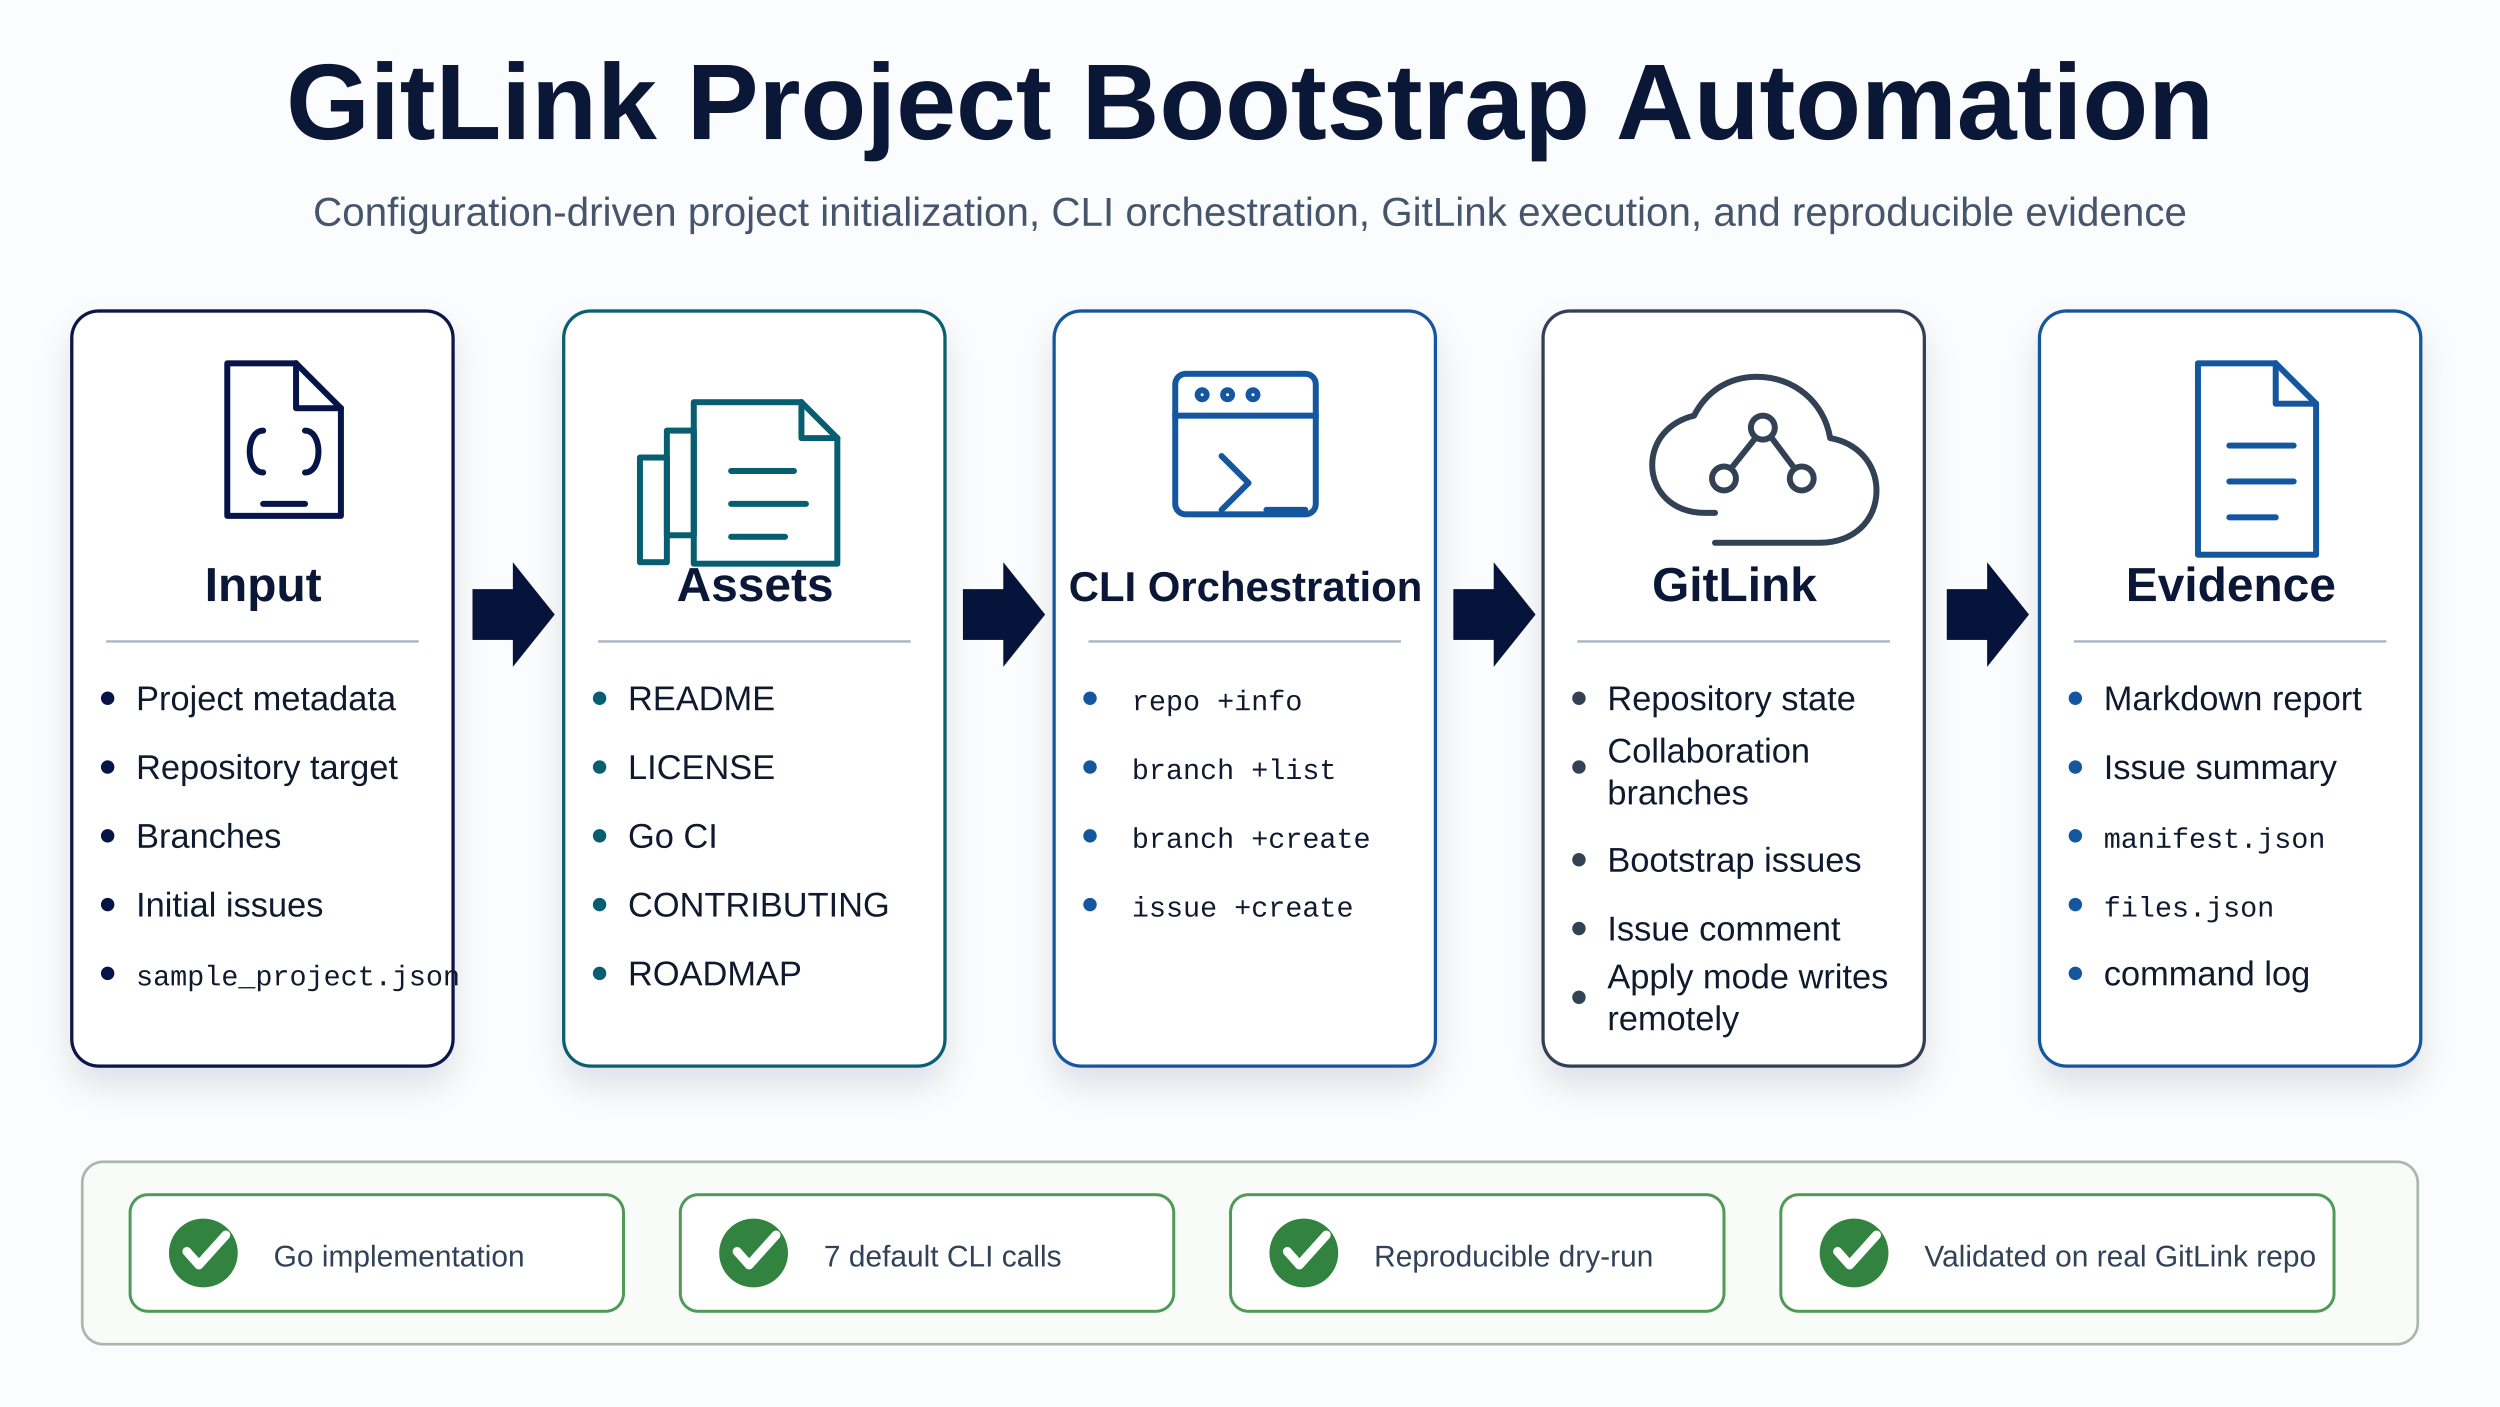
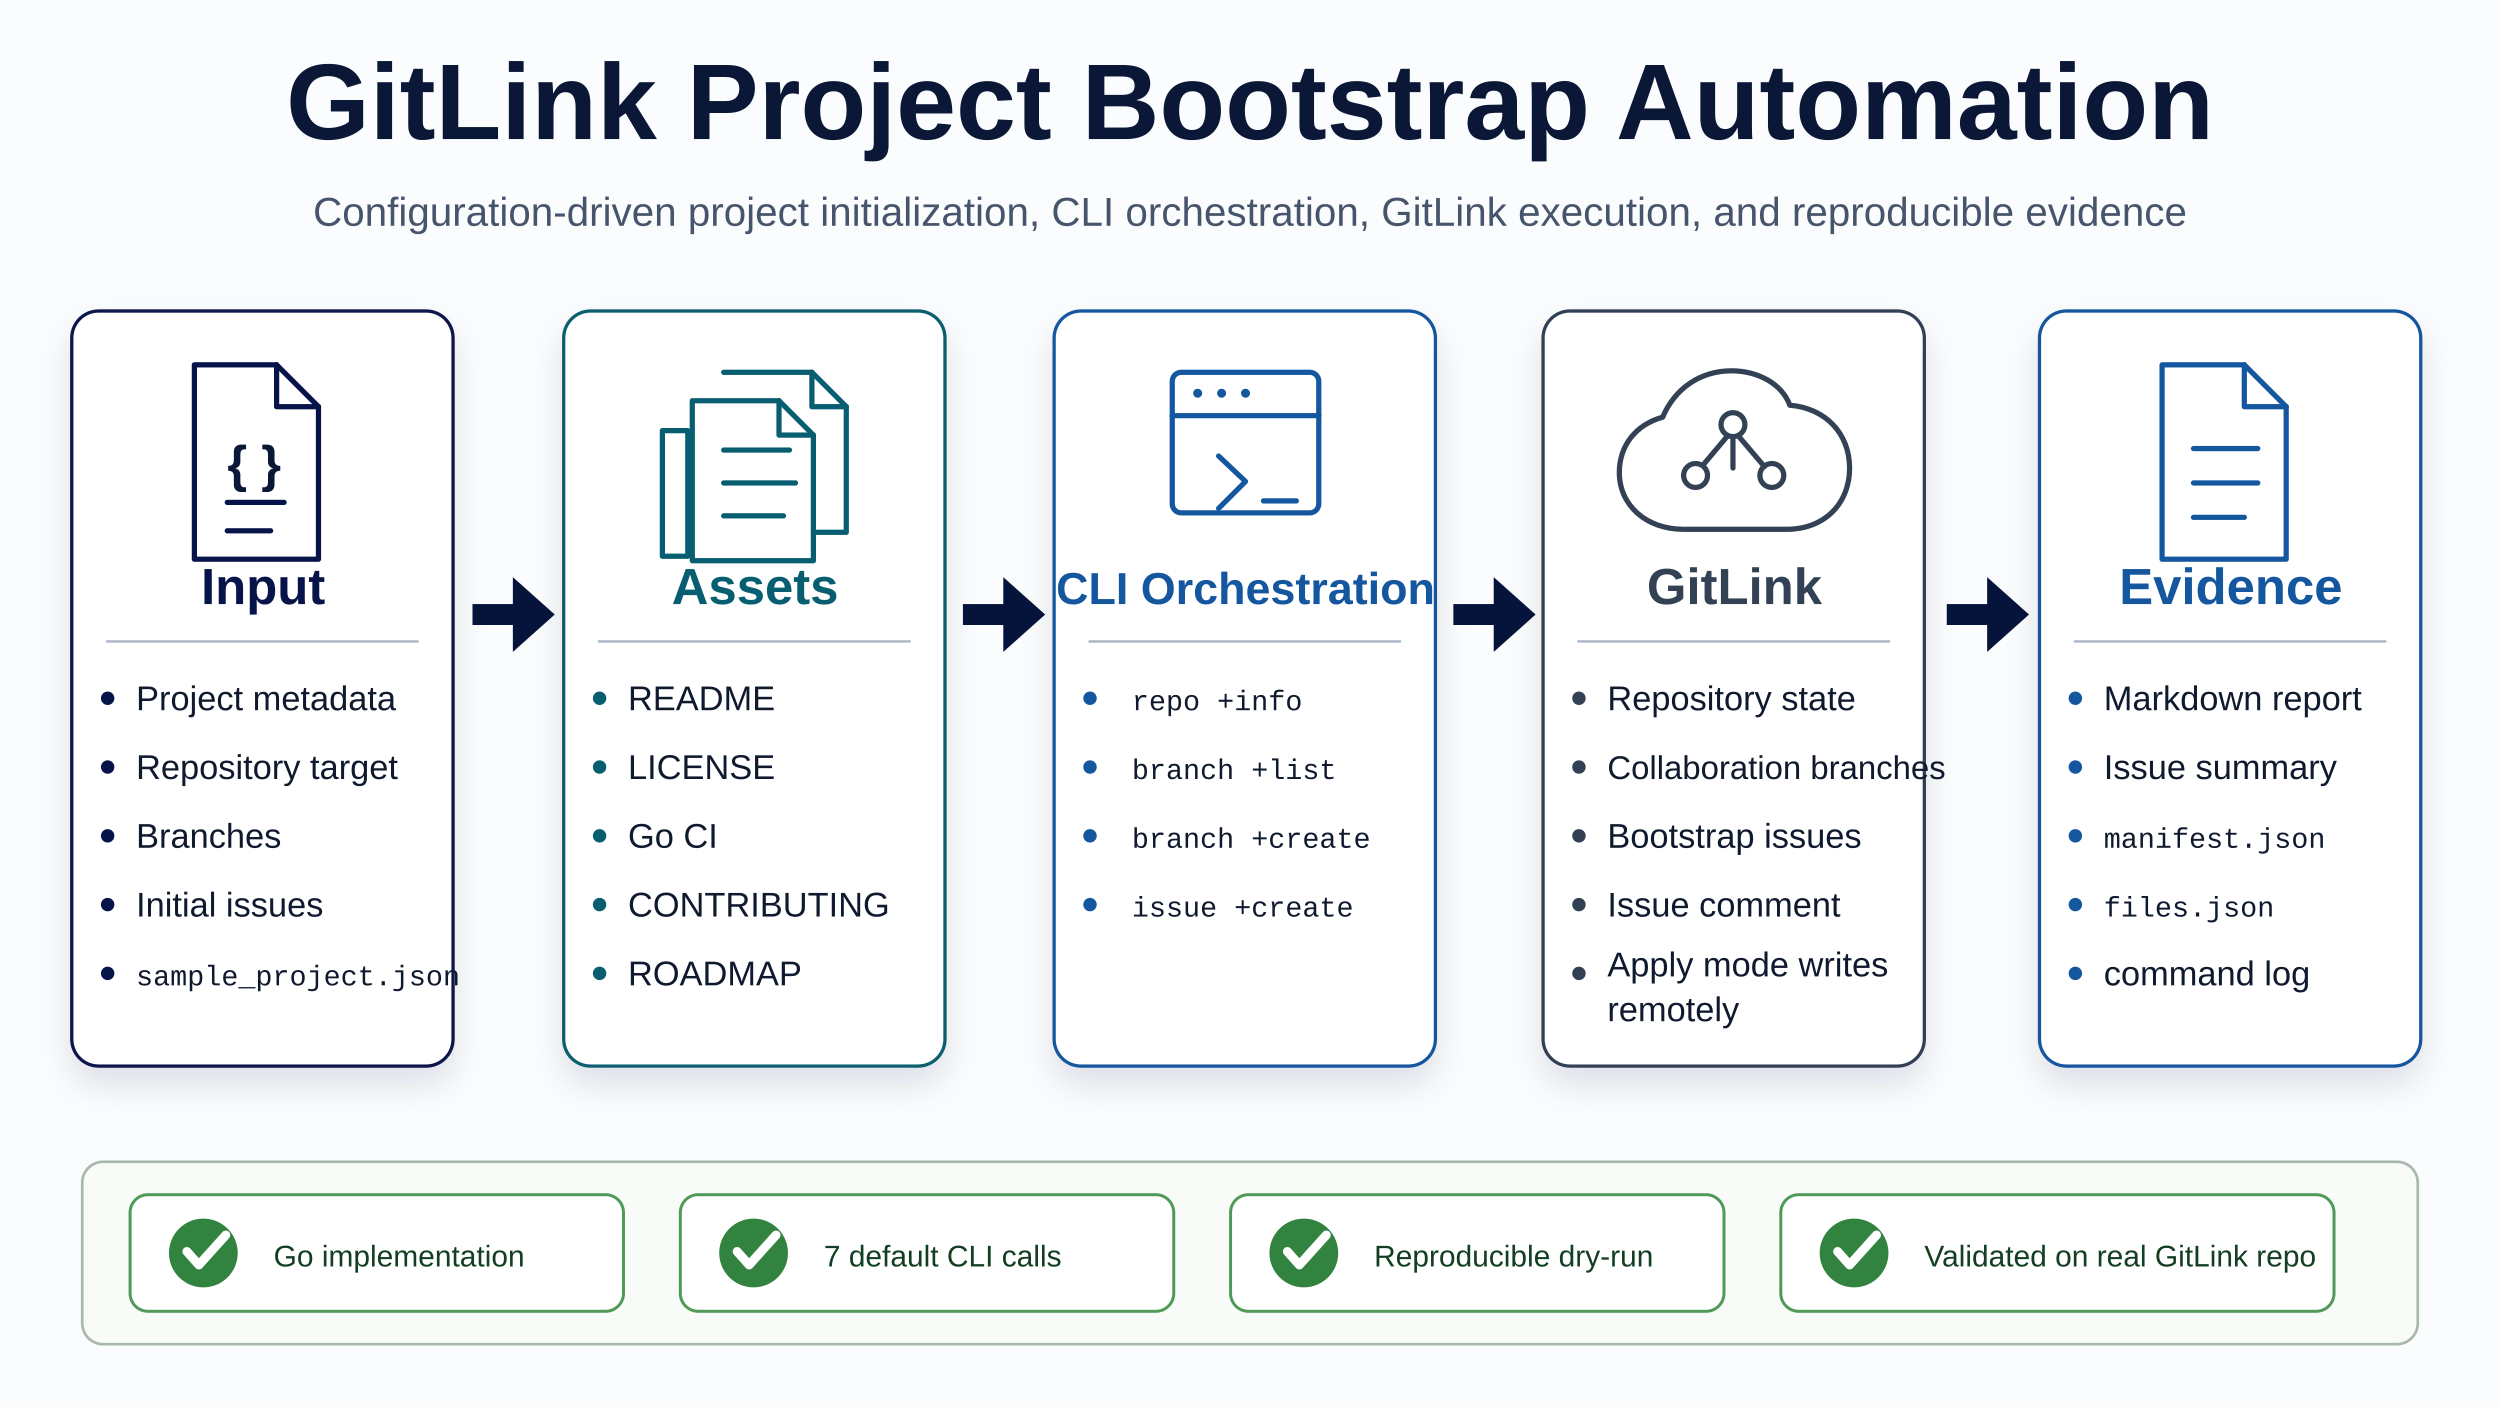
<svg xmlns="http://www.w3.org/2000/svg" width="1672" height="941" viewBox="0 0 1672 941" role="img" aria-labelledby="title desc">
  <defs>
    <filter id="cardShadow" x="-16%" y="-16%" width="132%" height="132%">
      <feDropShadow dx="0" dy="12" stdDeviation="11" flood-color="#0a1b35" flood-opacity="0.11" />
    </filter>
    <style>
      text { font-family: Arial, "Microsoft YaHei", sans-serif; fill: #0b1736; }
      .title { font-size: 72px; font-weight: 800; letter-spacing: 0; }
      .subtitle { font-size: 27px; fill: #46556b; }
-       .card-title { font-size: 32px; font-weight: 800; }
-       .cli-title { font-size: 28px; font-weight: 800; }
+       .card-title { font-size: 34px; font-weight: 800; }
+       .cli-title { font-size: 30px; font-weight: 800; }
+       .title-navy { fill: #071449; }
+       .title-teal { fill: #075e70; }
+       .title-blue { fill: #14579f; }
+       .title-slate { fill: #334155; }
      .item { font-size: 23px; fill: #101a2f; }
-       .small { font-size: 20px; fill: #314158; }
+       .item-condensed { font-size: 22px; fill: #101a2f; }
+       .small { font-size: 20px; fill: #123e21; }
      .mono { font-family: Consolas, "Courier New", monospace; font-size: 19px; fill: #101a2f; }
      .hairline { stroke: #a8b5c4; stroke-width: 1.6; }
+       .icon-line { fill: none; stroke-width: 3.5; stroke-linecap: round; stroke-linejoin: round; }
      .bullet-navy { fill: #071449; }
      .bullet-teal { fill: #075e70; }
      .bullet-blue { fill: #14579f; }
      .bullet-slate { fill: #334155; }
      .valid { fill: #32833f; }
    </style>
  </defs>
  <rect width="1672" height="941" fill="#fbfcfe" />
  <text x="836" y="93" text-anchor="middle" class="title">GitLink Project Bootstrap Automation</text>
  <text x="836" y="151" text-anchor="middle" class="subtitle">Configuration-driven project initialization, CLI orchestration, GitLink execution, and reproducible evidence</text>
  <g transform="translate(48 208)">
    <rect width="255" height="505" rx="18" fill="#ffffff" stroke="#071449" stroke-width="2.2" filter="url(#cardShadow)" />
-     <g transform="translate(86 35)" fill="none" stroke="#071449" stroke-width="4" stroke-linecap="round" stroke-linejoin="round">
-       <path d="M18 0h46l30 30v72H18z" />
-       <path d="M64 0v30h30" />
-       <path d="M42 45c-12 0-12 28 0 28" />
-       <path d="M70 45c12 0 12 28 0 28" />
-       <path d="M42 94h28" />
+     <g transform="translate(72 36)" class="icon-line" stroke="#071449">
+       <path d="M10 0h55l28 28v102H10z" />
+       <path d="M65 0v28h28" />
+       <text x="50" y="78" text-anchor="middle" font-family="Consolas, 'Courier New', monospace" font-size="34" font-weight="700" fill="#071449" stroke="none">{ }</text>
+       <path d="M32 92h38" />
+       <path d="M32 111h29" />
    </g>
-     <text x="128" y="194" text-anchor="middle" class="card-title">Input</text>
+     <text x="128" y="196" text-anchor="middle" class="card-title title-navy">Input</text>
    <line x1="23" y1="221" x2="232" y2="221" class="hairline" />
    <circle cx="24" cy="259" r="4.5" class="bullet-navy" />
    <text x="43" y="267" class="item">Project metadata</text>
    <circle cx="24" cy="305" r="4.5" class="bullet-navy" />
    <text x="43" y="313" class="item">Repository target</text>
    <circle cx="24" cy="351" r="4.5" class="bullet-navy" />
    <text x="43" y="359" class="item">Branches</text>
    <circle cx="24" cy="397" r="4.5" class="bullet-navy" />
    <text x="43" y="405" class="item">Initial issues</text>
    <circle cx="24" cy="443" r="4.5" class="bullet-navy" />
    <text x="43" y="451" class="mono">sample_project.json</text>
  </g>
  <g transform="translate(377 208)">
    <rect width="255" height="505" rx="18" fill="#ffffff" stroke="#075e70" stroke-width="2.2" filter="url(#cardShadow)" />
-     <g transform="translate(87 35)" fill="none" stroke="#075e70" stroke-width="4" stroke-linecap="round" stroke-linejoin="round">
-       <path d="M0 26h72l24 24v84H0z" />
-       <path d="M72 26v24h24" />
-       <path d="M-18 45h18v70h-18z" />
-       <path d="M-36 63h18v70h-18z" />
-       <path d="M25 72h42M25 94h50M25 116h36" />
+     <g transform="translate(64 35)" class="icon-line" stroke="#075e70">
+       <path d="M2 45h17v84H2z" />
+       <path d="M22 25h58l23 23v84H22z" />
+       <path d="M80 25v23h23" />
+       <path d="M43 6h59l23 23v84h-22" />
+       <path d="M102 6v23h23" />
+       <path d="M43 58h44" />
+       <path d="M43 80h48" />
+       <path d="M43 102h40" />
    </g>
-     <text x="128" y="194" text-anchor="middle" class="card-title" fill="#075e70">Assets</text>
+     <text x="128" y="196" text-anchor="middle" class="card-title title-teal">Assets</text>
    <line x1="23" y1="221" x2="232" y2="221" class="hairline" />
    <circle cx="24" cy="259" r="4.5" class="bullet-teal" />
    <text x="43" y="267" class="item">README</text>
    <circle cx="24" cy="305" r="4.5" class="bullet-teal" />
    <text x="43" y="313" class="item">LICENSE</text>
    <circle cx="24" cy="351" r="4.5" class="bullet-teal" />
    <text x="43" y="359" class="item">Go CI</text>
    <circle cx="24" cy="397" r="4.5" class="bullet-teal" />
    <text x="43" y="405" class="item">CONTRIBUTING</text>
    <circle cx="24" cy="443" r="4.5" class="bullet-teal" />
    <text x="43" y="451" class="item">ROADMAP</text>
  </g>
  <g transform="translate(705 208)">
    <rect width="255" height="505" rx="18" fill="#ffffff" stroke="#14579f" stroke-width="2.2" filter="url(#cardShadow)" />
-     <g transform="translate(81 42)" fill="none" stroke="#14579f" stroke-width="4" stroke-linecap="round" stroke-linejoin="round">
-       <rect x="0" y="0" width="94" height="94" rx="7" />
-       <path d="M0 28h94" />
-       <circle cx="18" cy="14" r="3" />
-       <circle cx="35" cy="14" r="3" />
-       <circle cx="52" cy="14" r="3" />
-       <path d="M31 55l18 18-18 18M61 91h26" />
+     <g transform="translate(79 41)" class="icon-line" stroke="#14579f">
+       <rect x="0" y="0" width="98" height="94" rx="6" />
+       <path d="M0 29h98" />
+       <circle cx="17" cy="14" r="3" fill="#14579f" stroke="none" />
+       <circle cx="33" cy="14" r="3" fill="#14579f" stroke="none" />
+       <circle cx="49" cy="14" r="3" fill="#14579f" stroke="none" />
+       <path d="M31 56l18 17-18 18" />
+       <path d="M61 86h22" />
    </g>
-     <text x="128" y="194" text-anchor="middle" class="cli-title" fill="#14579f">CLI Orchestration</text>
+     <text x="128" y="196" text-anchor="middle" class="cli-title title-blue" textLength="218" lengthAdjust="spacingAndGlyphs">CLI Orchestration</text>
    <line x1="23" y1="221" x2="232" y2="221" class="hairline" />
    <circle cx="24" cy="259" r="4.5" class="bullet-blue" />
    <text x="52" y="267" class="mono">repo +info</text>
    <circle cx="24" cy="305" r="4.5" class="bullet-blue" />
    <text x="52" y="313" class="mono">branch +list</text>
    <circle cx="24" cy="351" r="4.5" class="bullet-blue" />
    <text x="52" y="359" class="mono">branch +create</text>
    <circle cx="24" cy="397" r="4.5" class="bullet-blue" />
    <text x="52" y="405" class="mono">issue +create</text>
  </g>
  <g transform="translate(1032 208)">
    <rect width="255" height="505" rx="18" fill="#ffffff" stroke="#334155" stroke-width="2.2" filter="url(#cardShadow)" />
-     <g transform="translate(73 44)" fill="none" stroke="#334155" stroke-width="4" stroke-linecap="round" stroke-linejoin="round">
-       <path d="M42 91h-7C13 91 0 76 0 59c0-16 11-29 28-33C36 10 51 0 70 0c25 0 45 17 49 41 18 3 31 17 31 35 0 20-15 35-38 35H42" />
-       <circle cx="74" cy="34" r="8" />
-       <circle cx="48" cy="68" r="8" />
-       <circle cx="100" cy="68" r="8" />
-       <path d="M69 41L53 61M80 41l15 20" />
+     <g transform="translate(51 40)" class="icon-line" stroke="#334155">
+       <path d="M44 106h68c25 0 42-17 42-41 0-23-16-40-40-42C109 9 93 0 75 0 54 0 37 12 29 31 11 36 0 50 0 68c0 22 18 38 43 38" />
+       <circle cx="76" cy="36" r="8" />
+       <circle cx="51" cy="70" r="8" />
+       <circle cx="102" cy="70" r="8" />
+       <path d="M72 44L56 63" />
+       <path d="M80 44l17 20" />
+       <path d="M76 44v21" />
    </g>
-     <text x="128" y="194" text-anchor="middle" class="card-title" fill="#334155">GitLink</text>
+     <text x="128" y="196" text-anchor="middle" class="card-title title-slate">GitLink</text>
    <line x1="23" y1="221" x2="232" y2="221" class="hairline" />
    <circle cx="24" cy="259" r="4.5" class="bullet-slate" />
    <text x="43" y="267" class="item">Repository state</text>
    <circle cx="24" cy="305" r="4.5" class="bullet-slate" />
-     <text x="43" y="302" class="item">Collaboration</text>
-     <text x="43" y="330" class="item">branches</text>
-     <circle cx="24" cy="367" r="4.5" class="bullet-slate" />
-     <text x="43" y="375" class="item">Bootstrap issues</text>
-     <circle cx="24" cy="413" r="4.5" class="bullet-slate" />
-     <text x="43" y="421" class="item">Issue comment</text>
-     <circle cx="24" cy="459" r="4.5" class="bullet-slate" />
-     <text x="43" y="453" class="item">Apply mode writes</text>
-     <text x="43" y="481" class="item">remotely</text>
+     <text x="43" y="313" class="item-condensed" textLength="188" lengthAdjust="spacingAndGlyphs">Collaboration branches</text>
+     <circle cx="24" cy="351" r="4.5" class="bullet-slate" />
+     <text x="43" y="359" class="item">Bootstrap issues</text>
+     <circle cx="24" cy="397" r="4.5" class="bullet-slate" />
+     <text x="43" y="405" class="item">Issue comment</text>
+     <circle cx="24" cy="443" r="4.5" class="bullet-slate" />
+     <text x="43" y="445" class="item">Apply mode writes</text>
+     <text x="43" y="475" class="item">remotely</text>
  </g>
  <g transform="translate(1364 208)">
    <rect width="255" height="505" rx="18" fill="#ffffff" stroke="#14579f" stroke-width="2.2" filter="url(#cardShadow)" />
-     <g transform="translate(88 35)" fill="none" stroke="#14579f" stroke-width="4" stroke-linecap="round" stroke-linejoin="round">
-       <path d="M18 0h52l27 27v101H18z" />
-       <path d="M70 0v27h27" />
-       <path d="M39 55h43M39 79h43M39 103h31" />
+     <g transform="translate(72 36)" class="icon-line" stroke="#14579f">
+       <path d="M10 0h55l28 28v102H10z" />
+       <path d="M65 0v28h28" />
+       <path d="M31 56h43" />
+       <path d="M31 79h43" />
+       <path d="M31 102h34" />
    </g>
-     <text x="128" y="194" text-anchor="middle" class="card-title" fill="#14579f">Evidence</text>
+     <text x="128" y="196" text-anchor="middle" class="card-title title-blue">Evidence</text>
    <line x1="23" y1="221" x2="232" y2="221" class="hairline" />
    <circle cx="24" cy="259" r="4.5" class="bullet-blue" />
    <text x="43" y="267" class="item">Markdown report</text>
    <circle cx="24" cy="305" r="4.5" class="bullet-blue" />
    <text x="43" y="313" class="item">Issue summary</text>
    <circle cx="24" cy="351" r="4.5" class="bullet-blue" />
    <text x="43" y="359" class="mono">manifest.json</text>
    <circle cx="24" cy="397" r="4.5" class="bullet-blue" />
    <text x="43" y="405" class="mono">files.json</text>
    <circle cx="24" cy="443" r="4.5" class="bullet-blue" />
    <text x="43" y="451" class="item">command log</text>
  </g>
-   <polygon points="316,394 343,394 343,376 371,411 343,446 343,428 316,428" fill="#06133a" />
-   <polygon points="644,394 671,394 671,376 699,411 671,446 671,428 644,428" fill="#06133a" />
-   <polygon points="972,394 999,394 999,376 1027,411 999,446 999,428 972,428" fill="#06133a" />
-   <polygon points="1302,394 1329,394 1329,376 1357,411 1329,446 1329,428 1302,428" fill="#06133a" />
+   <polygon points="316,404 343,404 343,386 371,411 343,436 343,418 316,418" fill="#06133a" />
+   <polygon points="644,404 671,404 671,386 699,411 671,436 671,418 644,418" fill="#06133a" />
+   <polygon points="972,404 999,404 999,386 1027,411 999,436 999,418 972,418" fill="#06133a" />
+   <polygon points="1302,404 1329,404 1329,386 1357,411 1329,436 1329,418 1302,418" fill="#06133a" />
  <g transform="translate(55 777)">
    <rect width="1562" height="122" rx="14" fill="#f8fbf8" stroke="#a8b8aa" stroke-width="1.8" />
    <g transform="translate(32 22)">
      <rect width="330" height="78" rx="12" fill="#ffffff" stroke="#4f9a57" stroke-width="2" />
      <circle cx="49" cy="39" r="23" class="valid" />
      <path d="M38 38l8 9 18-20" fill="none" stroke="#ffffff" stroke-width="6" stroke-linecap="round" stroke-linejoin="round" />
      <text x="96" y="48" class="small" fill="#0f4d22">Go implementation</text>
    </g>
    <g transform="translate(400 22)">
      <rect width="330" height="78" rx="12" fill="#ffffff" stroke="#4f9a57" stroke-width="2" />
      <circle cx="49" cy="39" r="23" class="valid" />
      <path d="M38 38l8 9 18-20" fill="none" stroke="#ffffff" stroke-width="6" stroke-linecap="round" stroke-linejoin="round" />
      <text x="96" y="48" class="small" fill="#0f4d22">7 default CLI calls</text>
    </g>
    <g transform="translate(768 22)">
      <rect width="330" height="78" rx="12" fill="#ffffff" stroke="#4f9a57" stroke-width="2" />
      <circle cx="49" cy="39" r="23" class="valid" />
      <path d="M38 38l8 9 18-20" fill="none" stroke="#ffffff" stroke-width="6" stroke-linecap="round" stroke-linejoin="round" />
      <text x="96" y="48" class="small" fill="#0f4d22">Reproducible dry-run</text>
    </g>
    <g transform="translate(1136 22)">
      <rect width="370" height="78" rx="12" fill="#ffffff" stroke="#4f9a57" stroke-width="2" />
      <circle cx="49" cy="39" r="23" class="valid" />
      <path d="M38 38l8 9 18-20" fill="none" stroke="#ffffff" stroke-width="6" stroke-linecap="round" stroke-linejoin="round" />
      <text x="96" y="48" class="small" fill="#0f4d22">Validated on real GitLink repo</text>
    </g>
  </g>
</svg>
